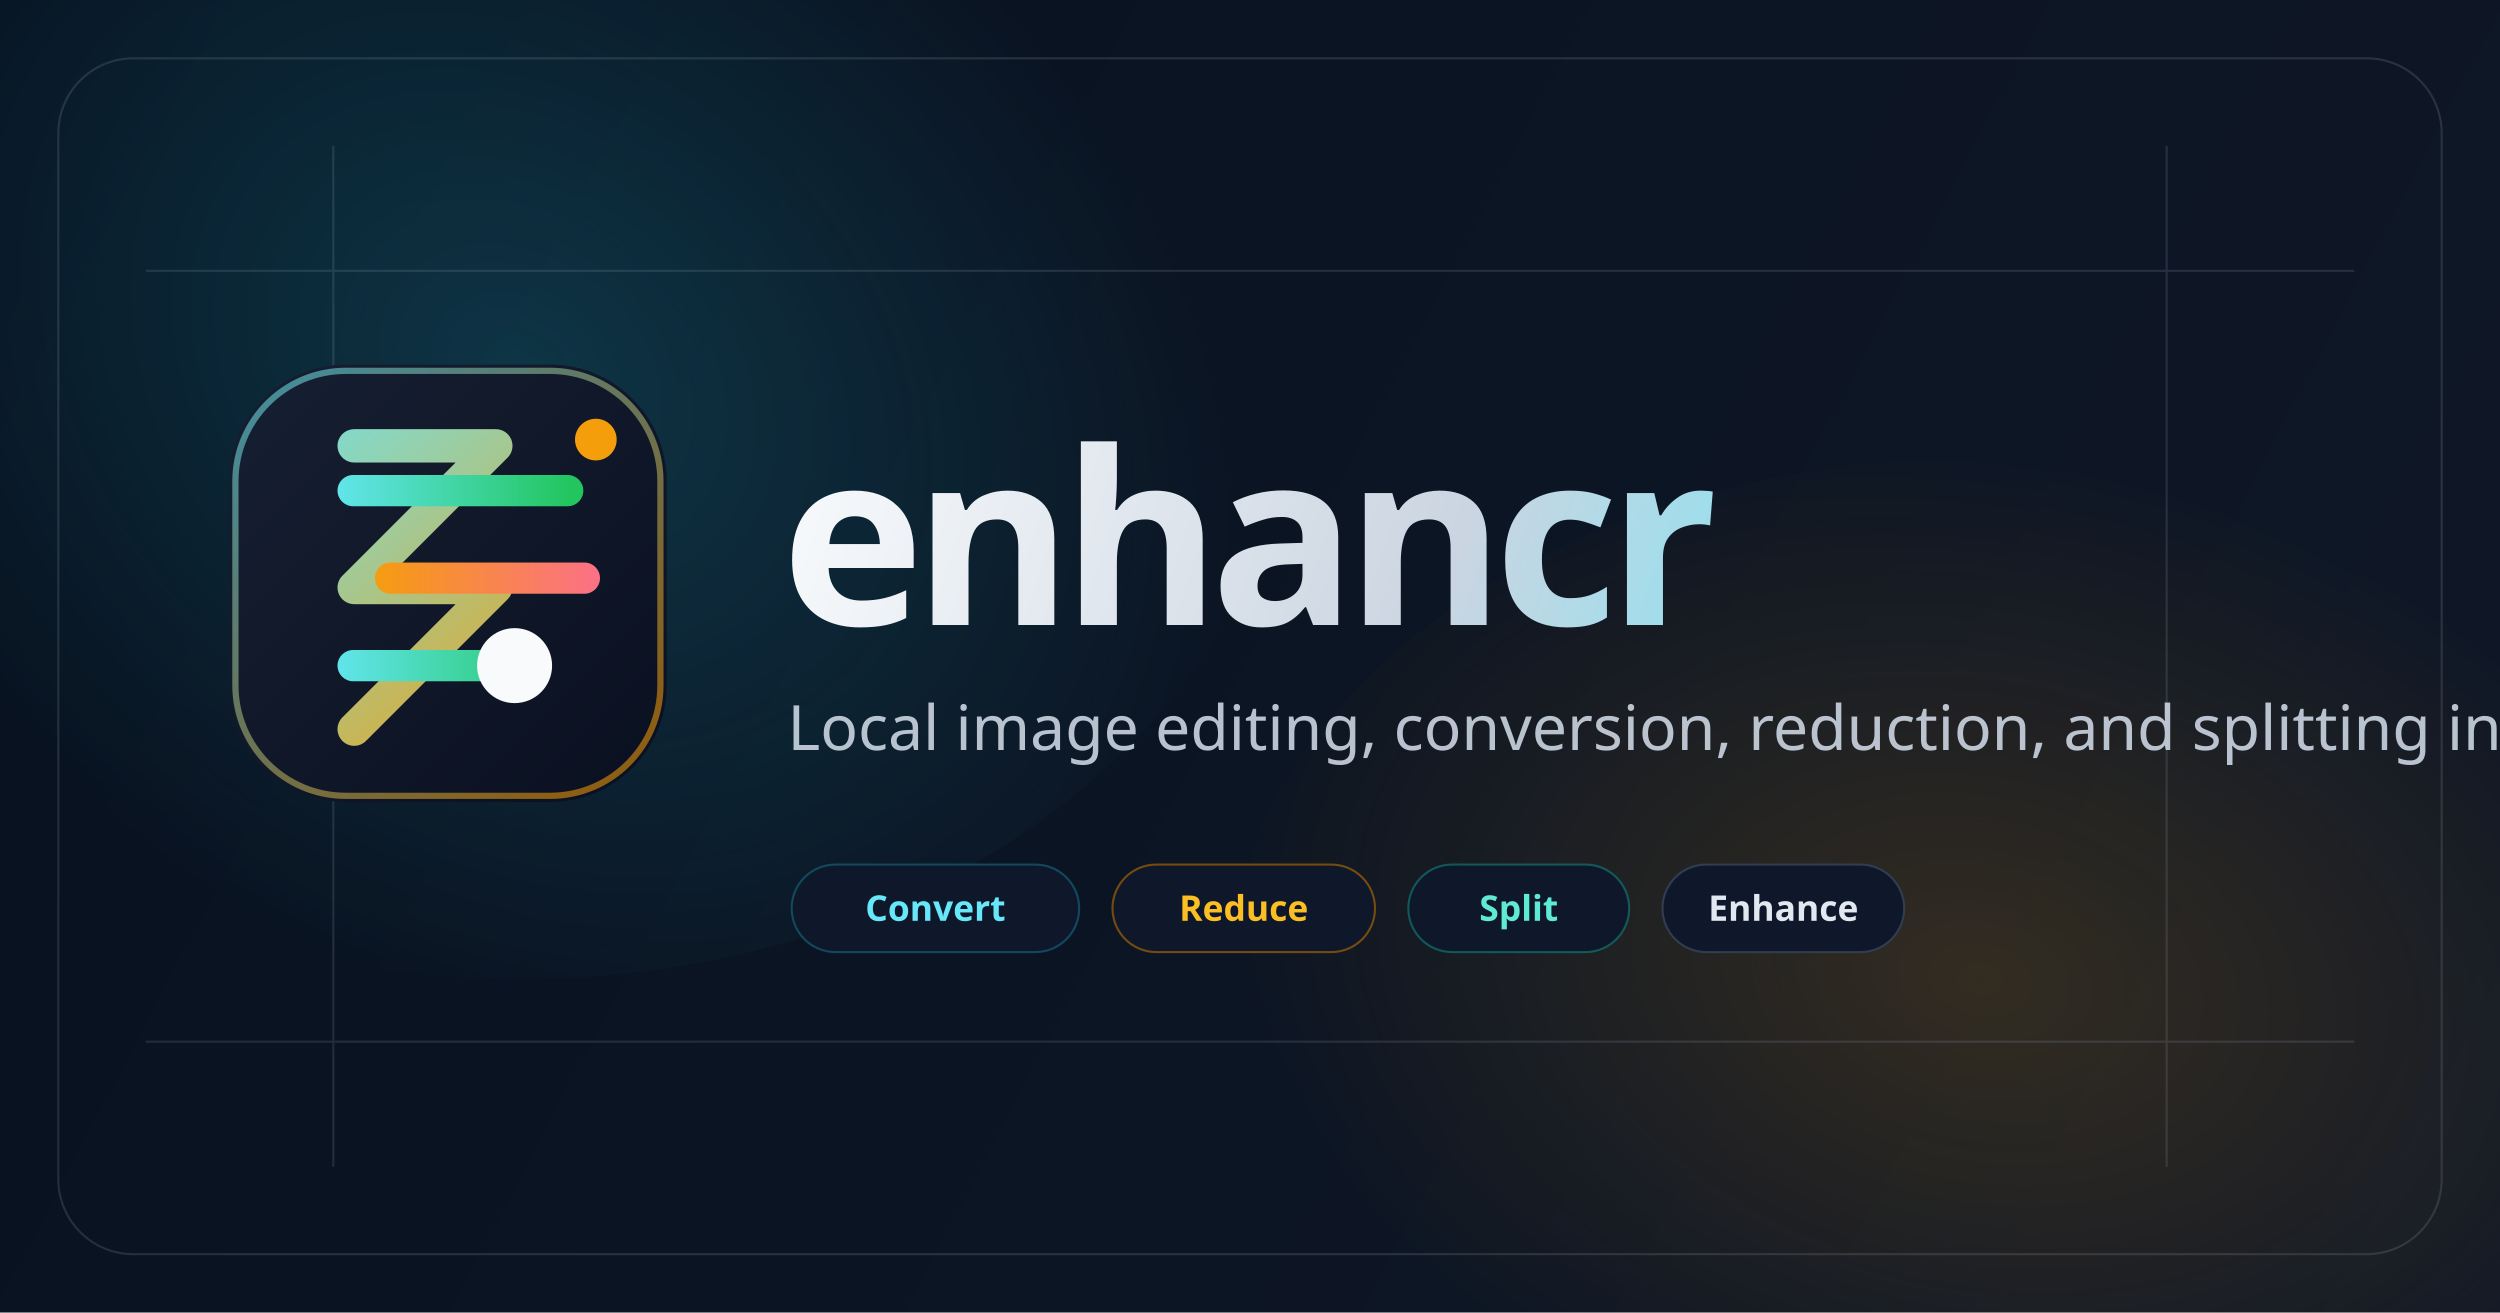
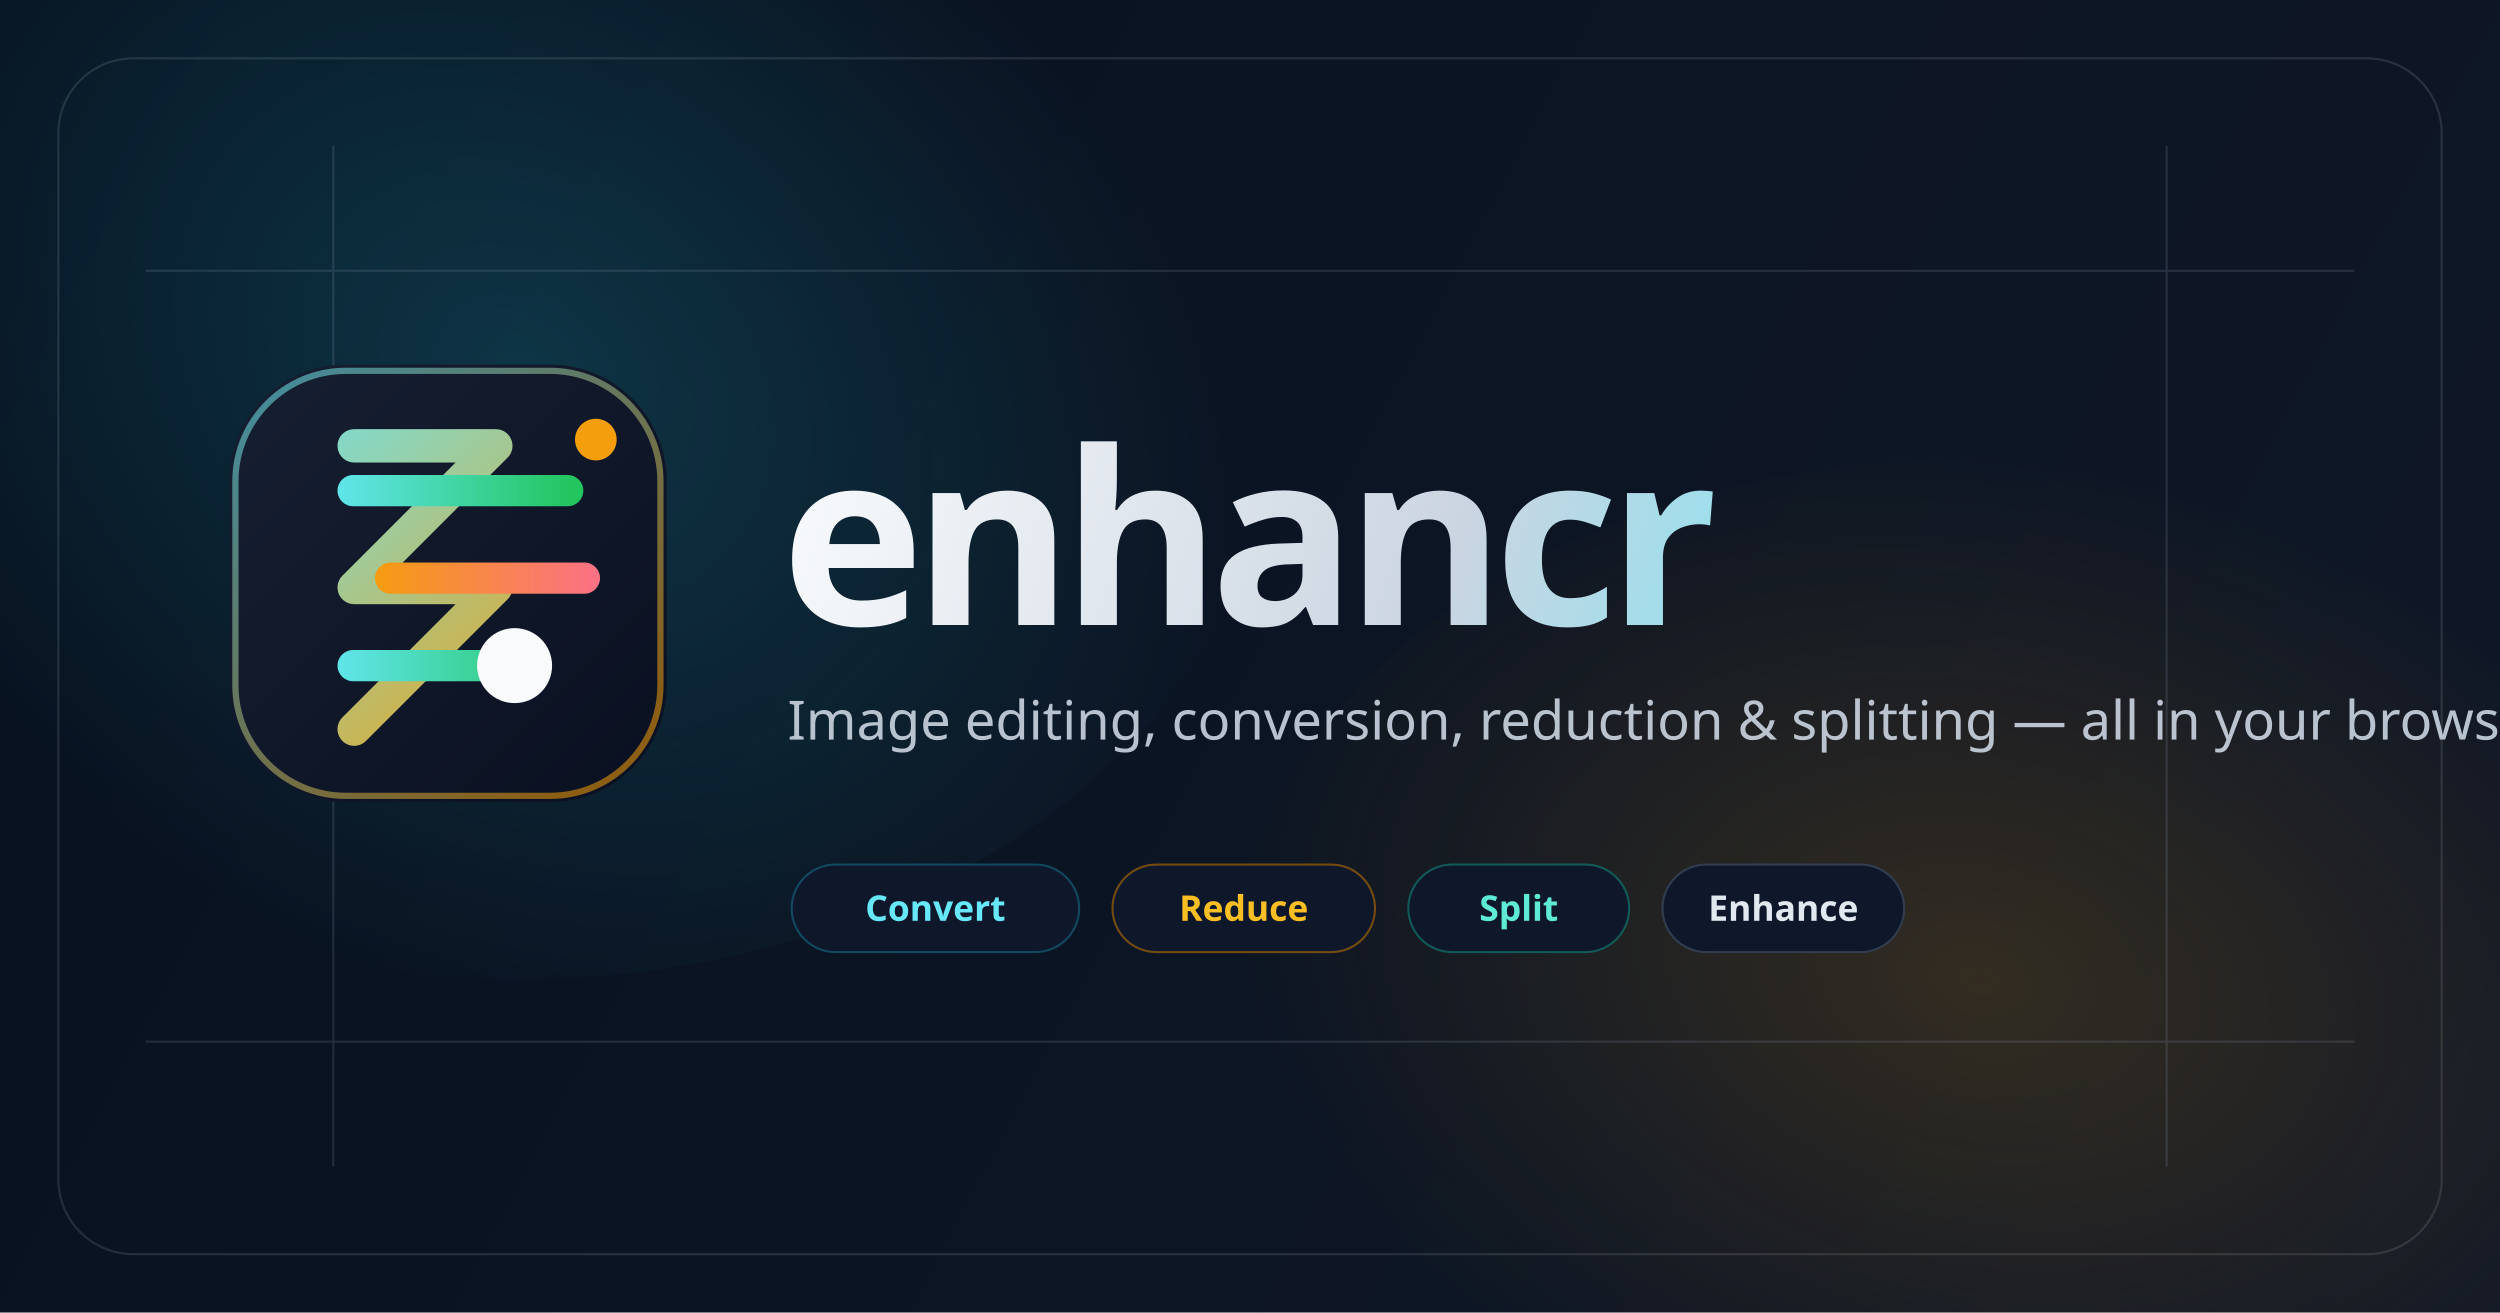
<svg xmlns="http://www.w3.org/2000/svg" viewBox="0 0 1200 630" fill="none">
  <defs>
    <linearGradient id="bg" x1="0" y1="0" x2="1200" y2="630" gradientUnits="userSpaceOnUse">
      <stop offset="0%" stop-color="#07111f" />
      <stop offset="100%" stop-color="#101827" />
    </linearGradient>
    <radialGradient id="glowA" cx="0" cy="0" r="1" gradientUnits="userSpaceOnUse" gradientTransform="translate(250 180) rotate(37) scale(370 290)">
      <stop offset="0%" stop-color="#22d3ee" stop-opacity="0.18" />
      <stop offset="100%" stop-color="#22d3ee" stop-opacity="0" />
    </radialGradient>
    <radialGradient id="glowB" cx="0" cy="0" r="1" gradientUnits="userSpaceOnUse" gradientTransform="translate(950 470) rotate(12) scale(360 250)">
      <stop offset="0%" stop-color="#f59e0b" stop-opacity="0.16" />
      <stop offset="100%" stop-color="#f59e0b" stop-opacity="0" />
    </radialGradient>
    <linearGradient id="tile" x1="100" y1="160" x2="320" y2="380" gradientUnits="userSpaceOnUse">
      <stop offset="0%" stop-color="#172033" />
      <stop offset="100%" stop-color="#0a1020" />
    </linearGradient>
    <linearGradient id="stroke" x1="130" y1="170" x2="290" y2="360" gradientUnits="userSpaceOnUse">
      <stop offset="0%" stop-color="#67e8f9" />
      <stop offset="100%" stop-color="#f59e0b" />
    </linearGradient>
    <linearGradient id="bar" x1="150" y1="0" x2="275" y2="0" gradientUnits="userSpaceOnUse">
      <stop offset="0%" stop-color="#67e8f9" />
      <stop offset="100%" stop-color="#22c55e" />
    </linearGradient>
    <linearGradient id="barWarm" x1="175" y1="0" x2="287" y2="0" gradientUnits="userSpaceOnUse">
      <stop offset="0%" stop-color="#f59e0b" />
      <stop offset="100%" stop-color="#fb7185" />
    </linearGradient>
    <linearGradient id="word" x1="380" y1="210" x2="930" y2="390" gradientUnits="userSpaceOnUse">
      <stop offset="0%" stop-color="#f8fafc" />
      <stop offset="55%" stop-color="#cbd5e1" />
      <stop offset="100%" stop-color="#67e8f9" />
    </linearGradient>
  </defs>
  <rect width="1200" height="630" fill="url(#bg)" />
  <rect x="28" y="28" width="1144" height="574" rx="36" stroke="#ffffff" stroke-opacity="0.12" />
  <ellipse cx="250" cy="180" rx="370" ry="290" fill="url(#glowA)" />
  <ellipse cx="950" cy="470" rx="360" ry="250" fill="url(#glowB)" />
  <g opacity="0.18" stroke="#94a3b8">
    <path d="M70 130H1130" />
    <path d="M70 500H1130" />
    <path d="M160 70V560" />
    <path d="M1040 70V560" />
  </g>
  <rect x="110" y="175" width="210" height="210" rx="56" fill="url(#tile)" />
  <rect x="113" y="178" width="204" height="204" rx="53" stroke="url(#stroke)" stroke-opacity="0.55" stroke-width="3" />
  <path d="M170 214H238L170 282H238L170 350" stroke="url(#stroke)" stroke-width="16" stroke-linecap="round" stroke-linejoin="round" />
  <rect x="162" y="228" width="118" height="15" rx="7.5" fill="url(#bar)" />
  <rect x="180" y="270" width="108" height="15" rx="7.5" fill="url(#barWarm)" />
  <rect x="162" y="312" width="78" height="15" rx="7.5" fill="url(#bar)" />
  <circle cx="247" cy="319.5" r="18" fill="#f8fafc" />
  <circle cx="286" cy="211" r="10" fill="#f59e0b" />
  <text x="375" y="300" font-family="'Avenir Next', 'Segoe UI', sans-serif" font-size="116" font-weight="700" letter-spacing="-5" fill="url(#word)">enhancr</text>
-   <text x="378" y="360" font-family="'Avenir Next', 'Segoe UI', sans-serif" font-size="30" font-weight="500" fill="#cbd5e1" fill-opacity="0.9">Local image editing, conversion, reduction, and splitting in the browser.</text>
+   <text x="378" y="355" font-family="'Avenir Next', 'Segoe UI', sans-serif" font-size="26" font-weight="500" fill="#cbd5e1" fill-opacity="0.9">Image editing, conversion, reduction &amp; splitting — all in your browser.</text>
  <g transform="translate(380 415)">
    <rect x="0" y="0" width="138" height="42" rx="21" fill="#0f172a" stroke="#155e75" stroke-opacity="0.7" />
    <text x="69" y="27" font-family="'Avenir Next', 'Segoe UI', sans-serif" font-size="17" font-weight="600" fill="#67e8f9" text-anchor="middle">Convert</text>
    <rect x="154" y="0" width="126" height="42" rx="21" fill="#0f172a" stroke="#a16207" stroke-opacity="0.7" />
    <text x="217" y="27" font-family="'Avenir Next', 'Segoe UI', sans-serif" font-size="17" font-weight="600" fill="#fbbf24" text-anchor="middle">Reduce</text>
    <rect x="296" y="0" width="106" height="42" rx="21" fill="#0f172a" stroke="#0f766e" stroke-opacity="0.7" />
    <text x="349" y="27" font-family="'Avenir Next', 'Segoe UI', sans-serif" font-size="17" font-weight="600" fill="#5eead4" text-anchor="middle">Split</text>
    <rect x="418" y="0" width="116" height="42" rx="21" fill="#0f172a" stroke="#334155" stroke-opacity="0.9" />
    <text x="476" y="27" font-family="'Avenir Next', 'Segoe UI', sans-serif" font-size="17" font-weight="600" fill="#e2e8f0" text-anchor="middle">Enhance</text>
  </g>
</svg>
